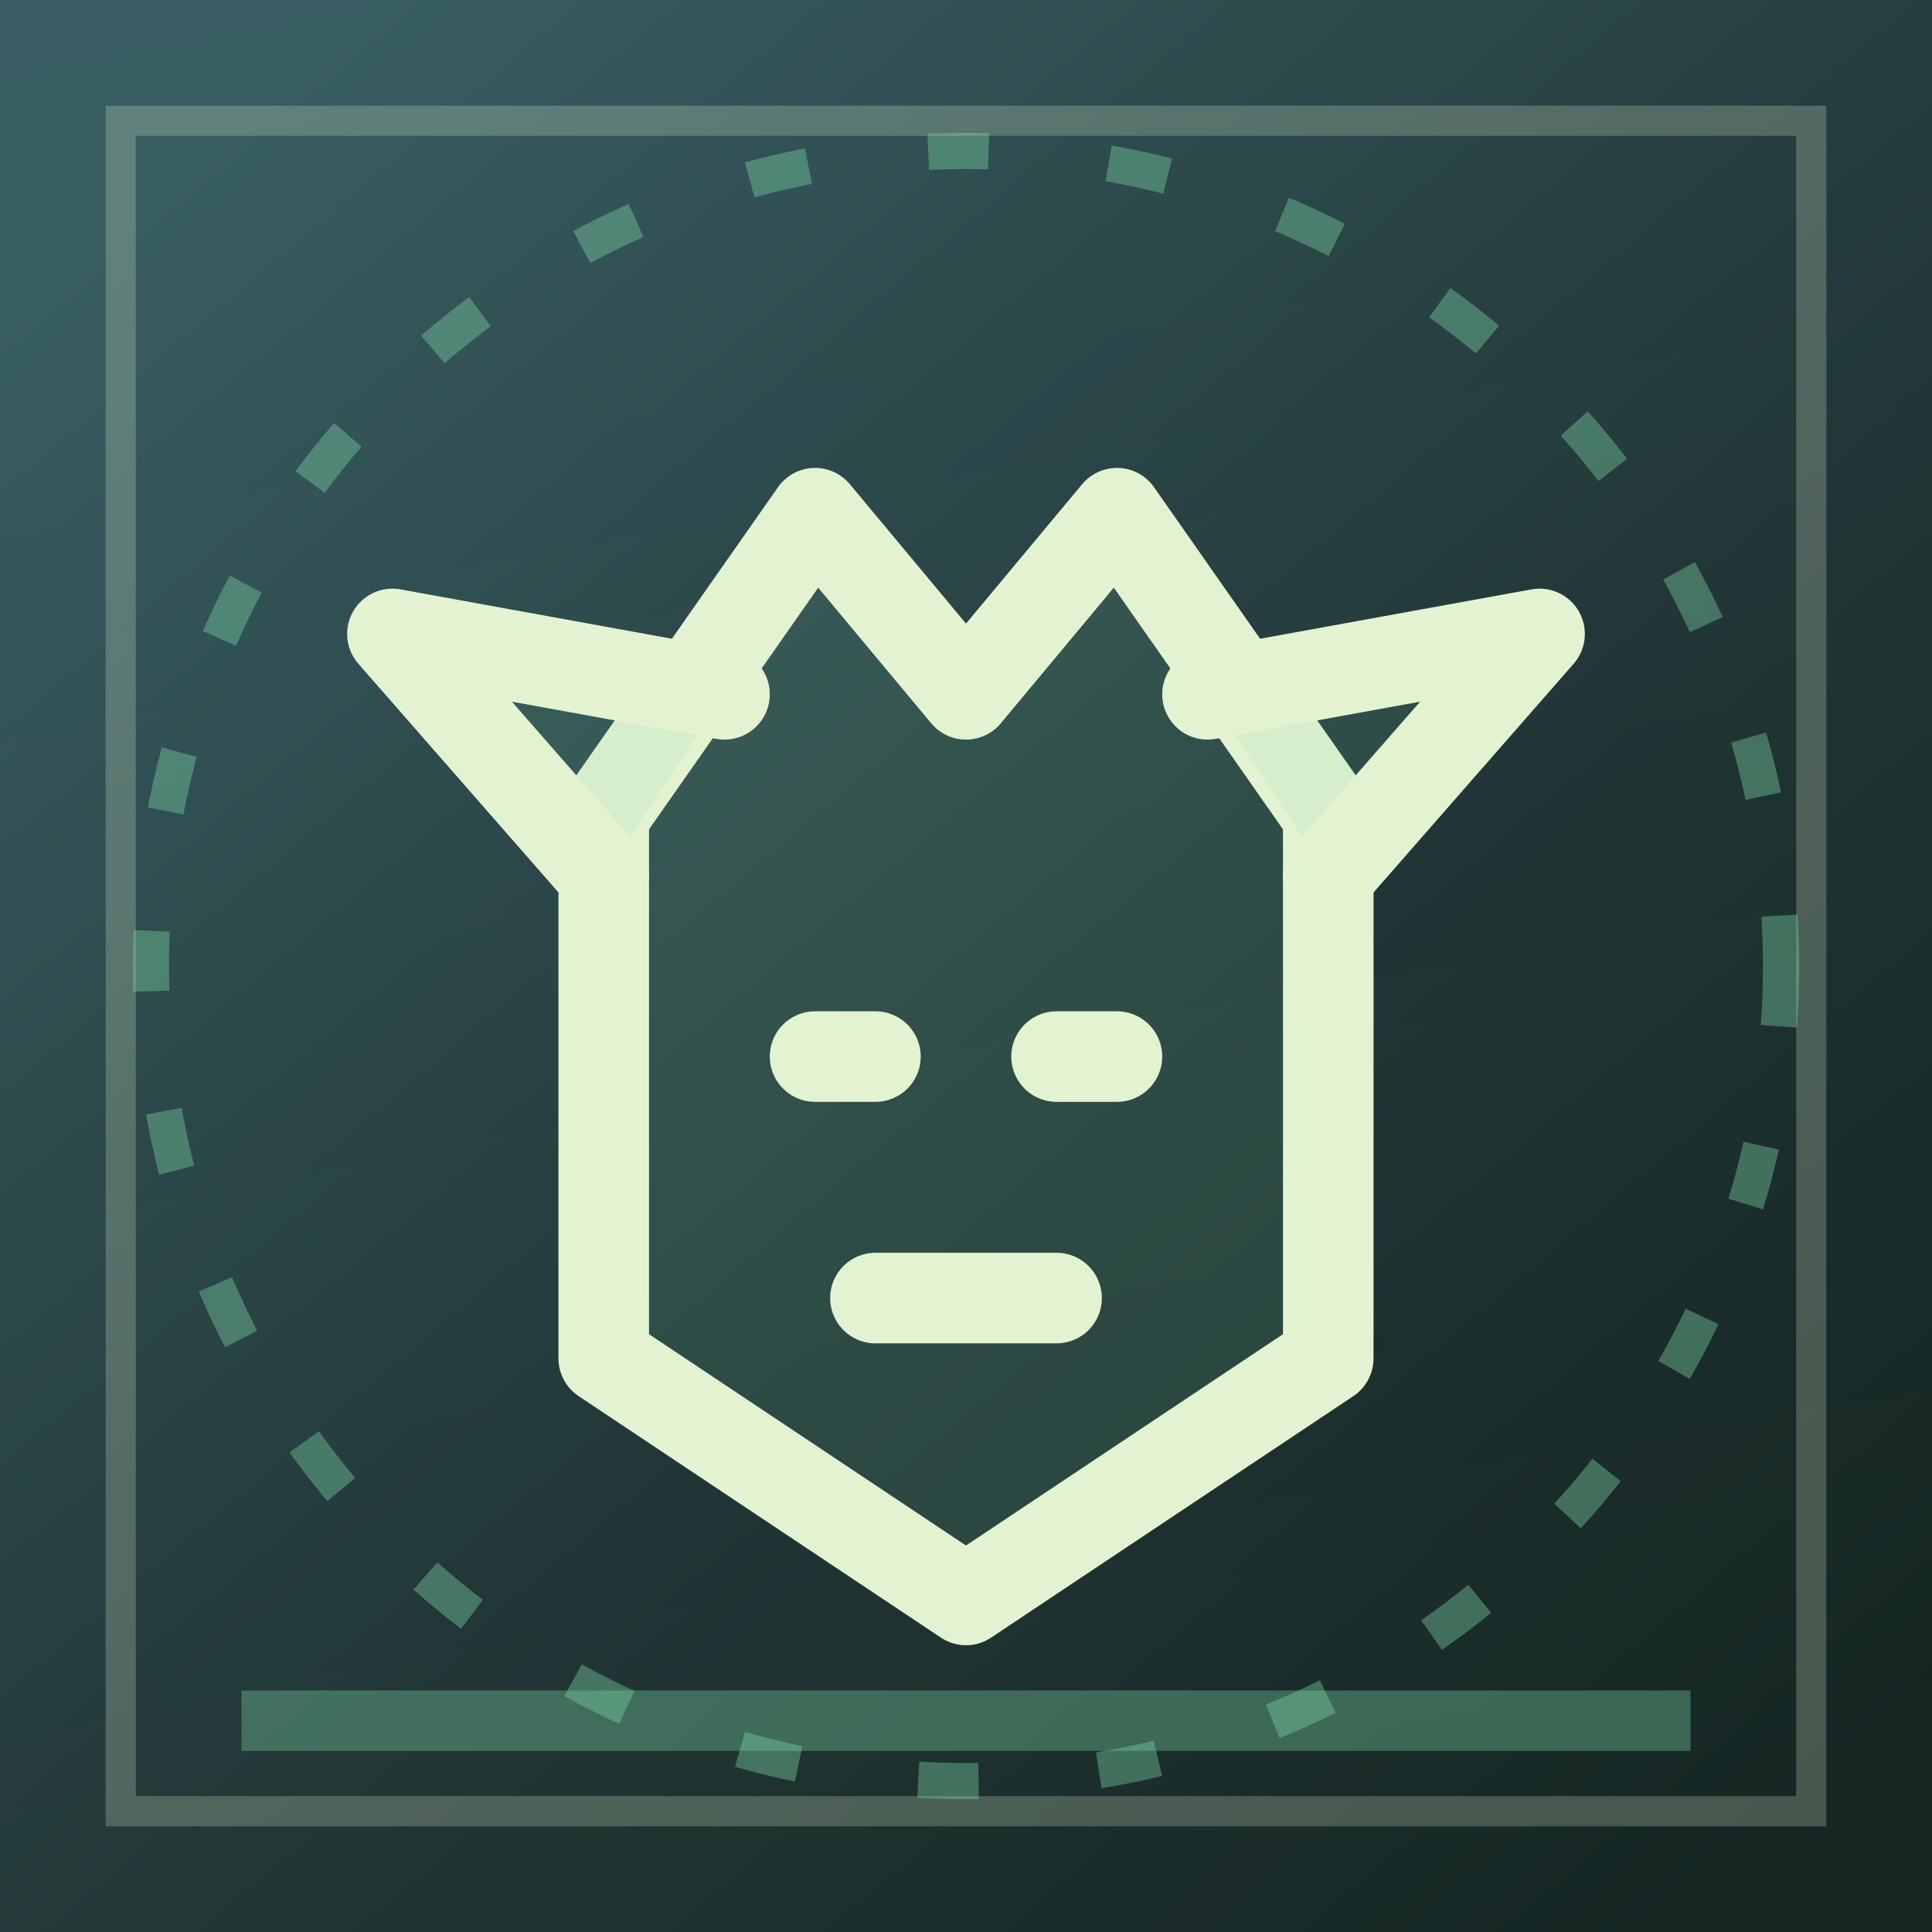
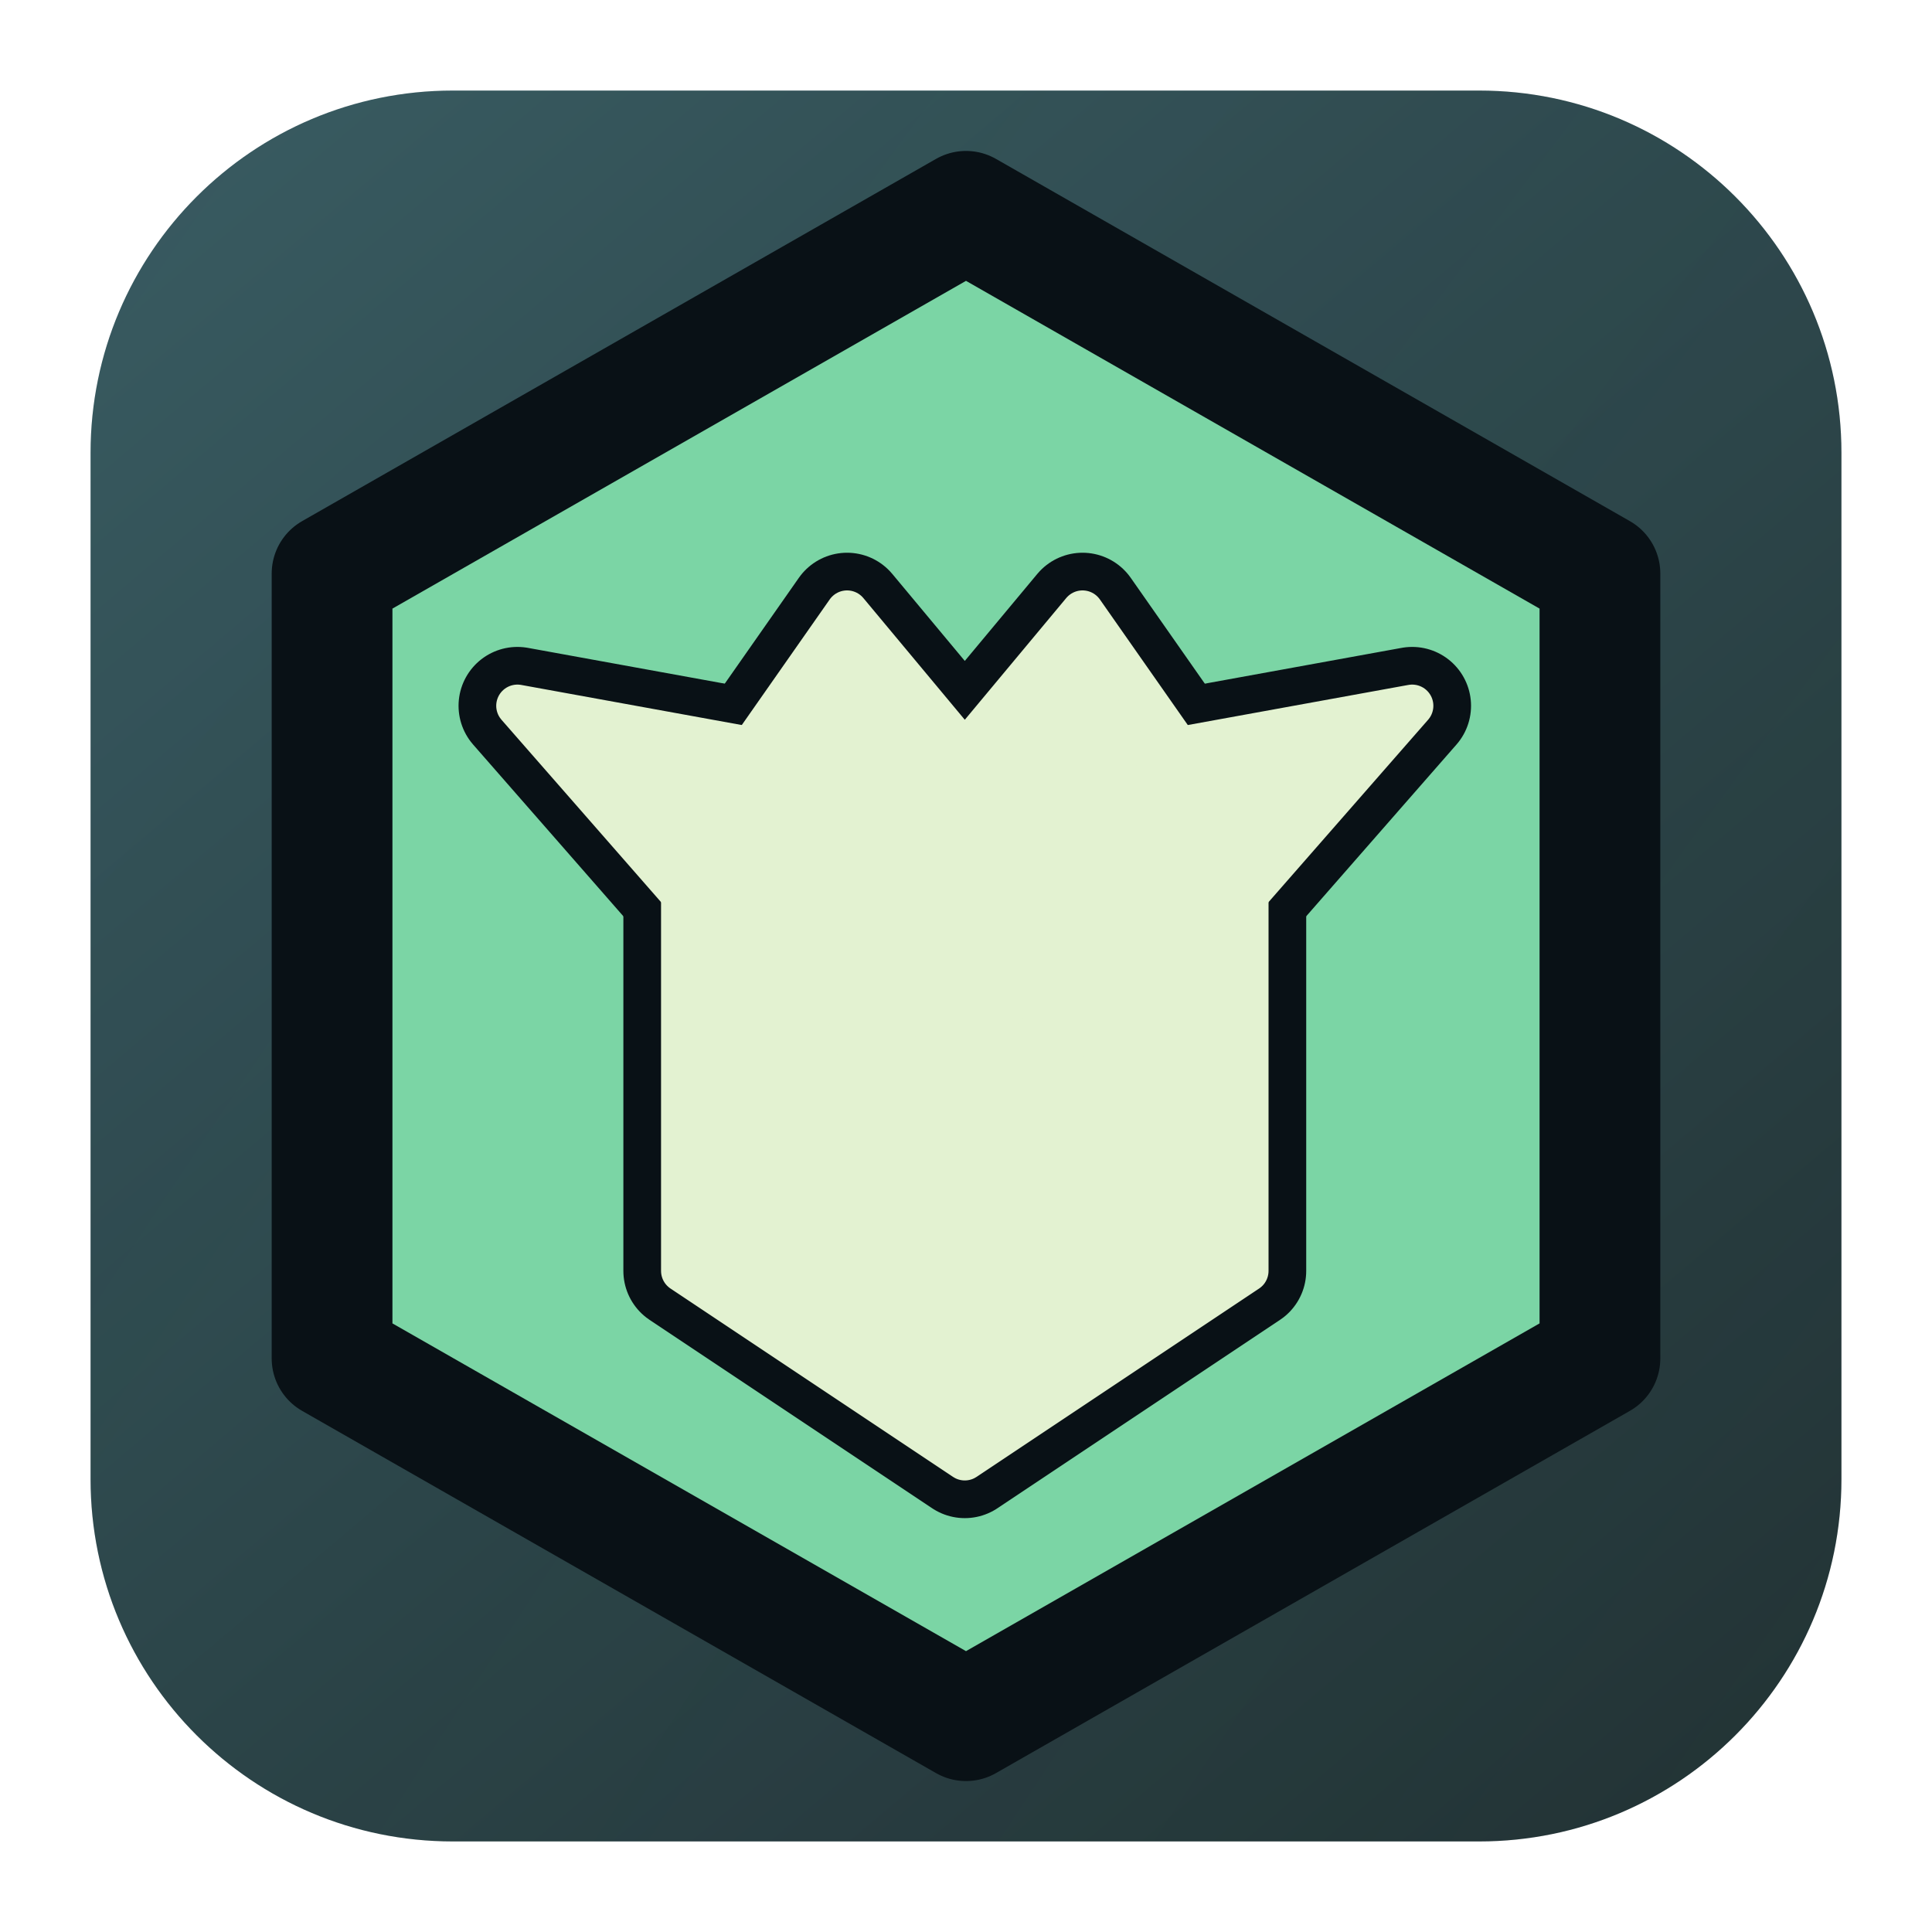
- <svg xmlns="http://www.w3.org/2000/svg" viewBox="0 0 64 64" data-icon-canvas="full" data-icon-kind="status" data-icon-key="bear-status-incarnation-ursoc">
+ <svg xmlns="http://www.w3.org/2000/svg" viewBox="0 0 64 64" data-icon-canvas="full" data-icon-style="warrior-block" data-icon-kind="status" data-icon-key="bear-status-incarnation-ursoc">
  <defs>
    <linearGradient id="bg" x1="8" y1="4" x2="57" y2="62" gradientUnits="userSpaceOnUse">
      <stop stop-color="#31505a" />
-       <stop offset="0.58" stop-color="#172329" />
-       <stop offset="1" stop-color="#081012" />
+       <stop offset="1" stop-color="#172329" />
    </linearGradient>
    <radialGradient id="glow" cx="0" cy="0" r="1" gradientTransform="translate(23 18) rotate(48) scale(38)">
-       <stop stop-color="#7bd5a5" stop-opacity=".42" />
+       <stop stop-color="#e3f2d1" stop-opacity=".3" />
      <stop offset="1" stop-color="#7bd5a5" stop-opacity="0" />
    </radialGradient>
  </defs>
-   <path fill="url(#bg)" d="M0 0h64v64H0z" />
-   <path fill="url(#glow)" d="M0 0h64v64H0z" />
-   <path d="M4 4h56v56H4z" fill="none" stroke="#e3f2d1" stroke-opacity=".24" />
-   <g fill="none" stroke="#7bd5a5" stroke-opacity=".4" stroke-width="1.2">
-     <circle cx="32" cy="32" r="27" stroke-dasharray="2 4" />
+   <rect x="3" y="3" width="58" height="58" rx="12" fill="url(#bg)" />
+   <rect x="3" y="3" width="58" height="58" rx="12" fill="url(#glow)" />
+   <g data-icon-layer="core" fill="#7bd5a5" stroke="#091116" stroke-width="4" stroke-linejoin="round">
+     <path d="m32 7 21 12v26L32 57 11 45V19Z" />
  </g>
-   <g fill="#7bd5a5" fill-opacity=".13" stroke="#e3f2d1" stroke-width="3" stroke-linecap="round" stroke-linejoin="round">
+   <g data-icon-layer="symbol-outline" transform="translate(7 7) scale(.78)" fill="#e3f2d1" stroke="#091116" stroke-width="5" stroke-linecap="round" stroke-linejoin="round">
    <path d="M20 45V27l7-10 5 6 5-6 7 10v18l-12 8Z" />
    <path d="M20 29l-7-8 11 2m20 6 7-8-11 2M27 35h2m6 0h2m-8 8h6" />
  </g>
-   <path d="M8 57h48" stroke="#7bd5a5" stroke-opacity=".36" stroke-width="2" />
+   <g data-icon-layer="highlight" transform="translate(7 7) scale(.78)" fill="#e3f2d1" stroke="#e3f2d1" stroke-width="1.8" stroke-linecap="round" stroke-linejoin="round">
+     <path d="M20 45V27l7-10 5 6 5-6 7 10v18l-12 8Z" />
+     <path d="M20 29l-7-8 11 2m20 6 7-8-11 2M27 35h2m6 0h2m-8 8h6" />
+   </g>
</svg>
